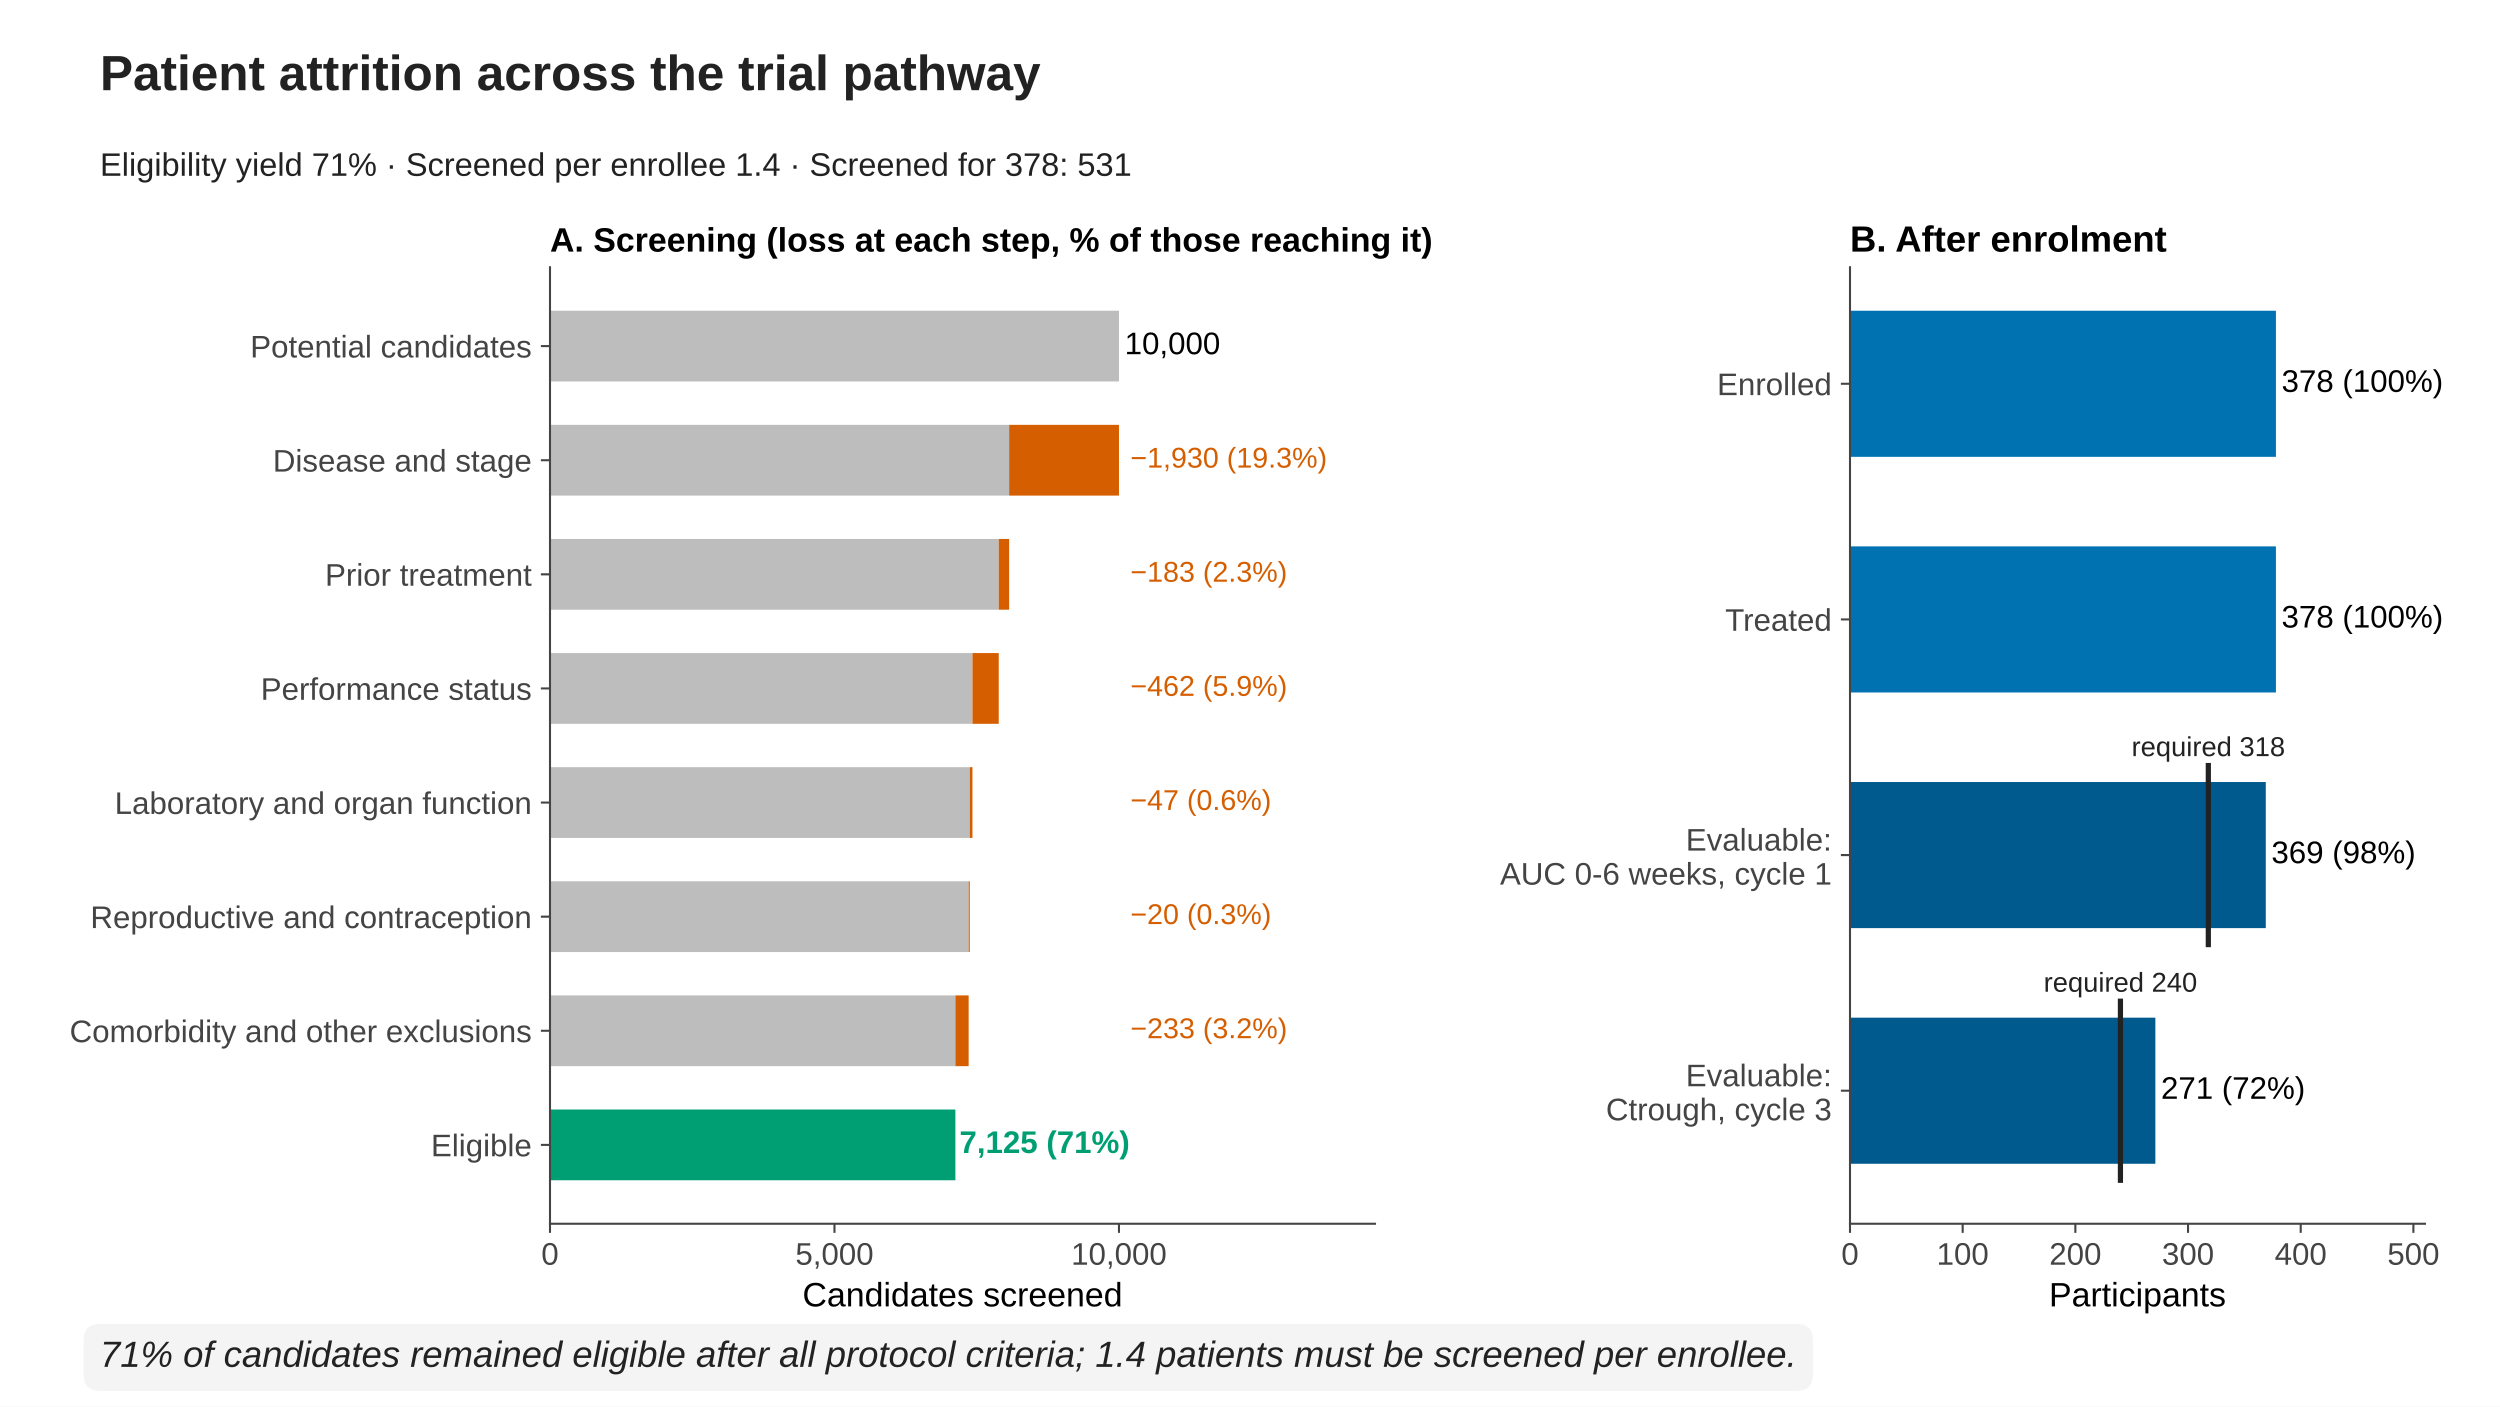
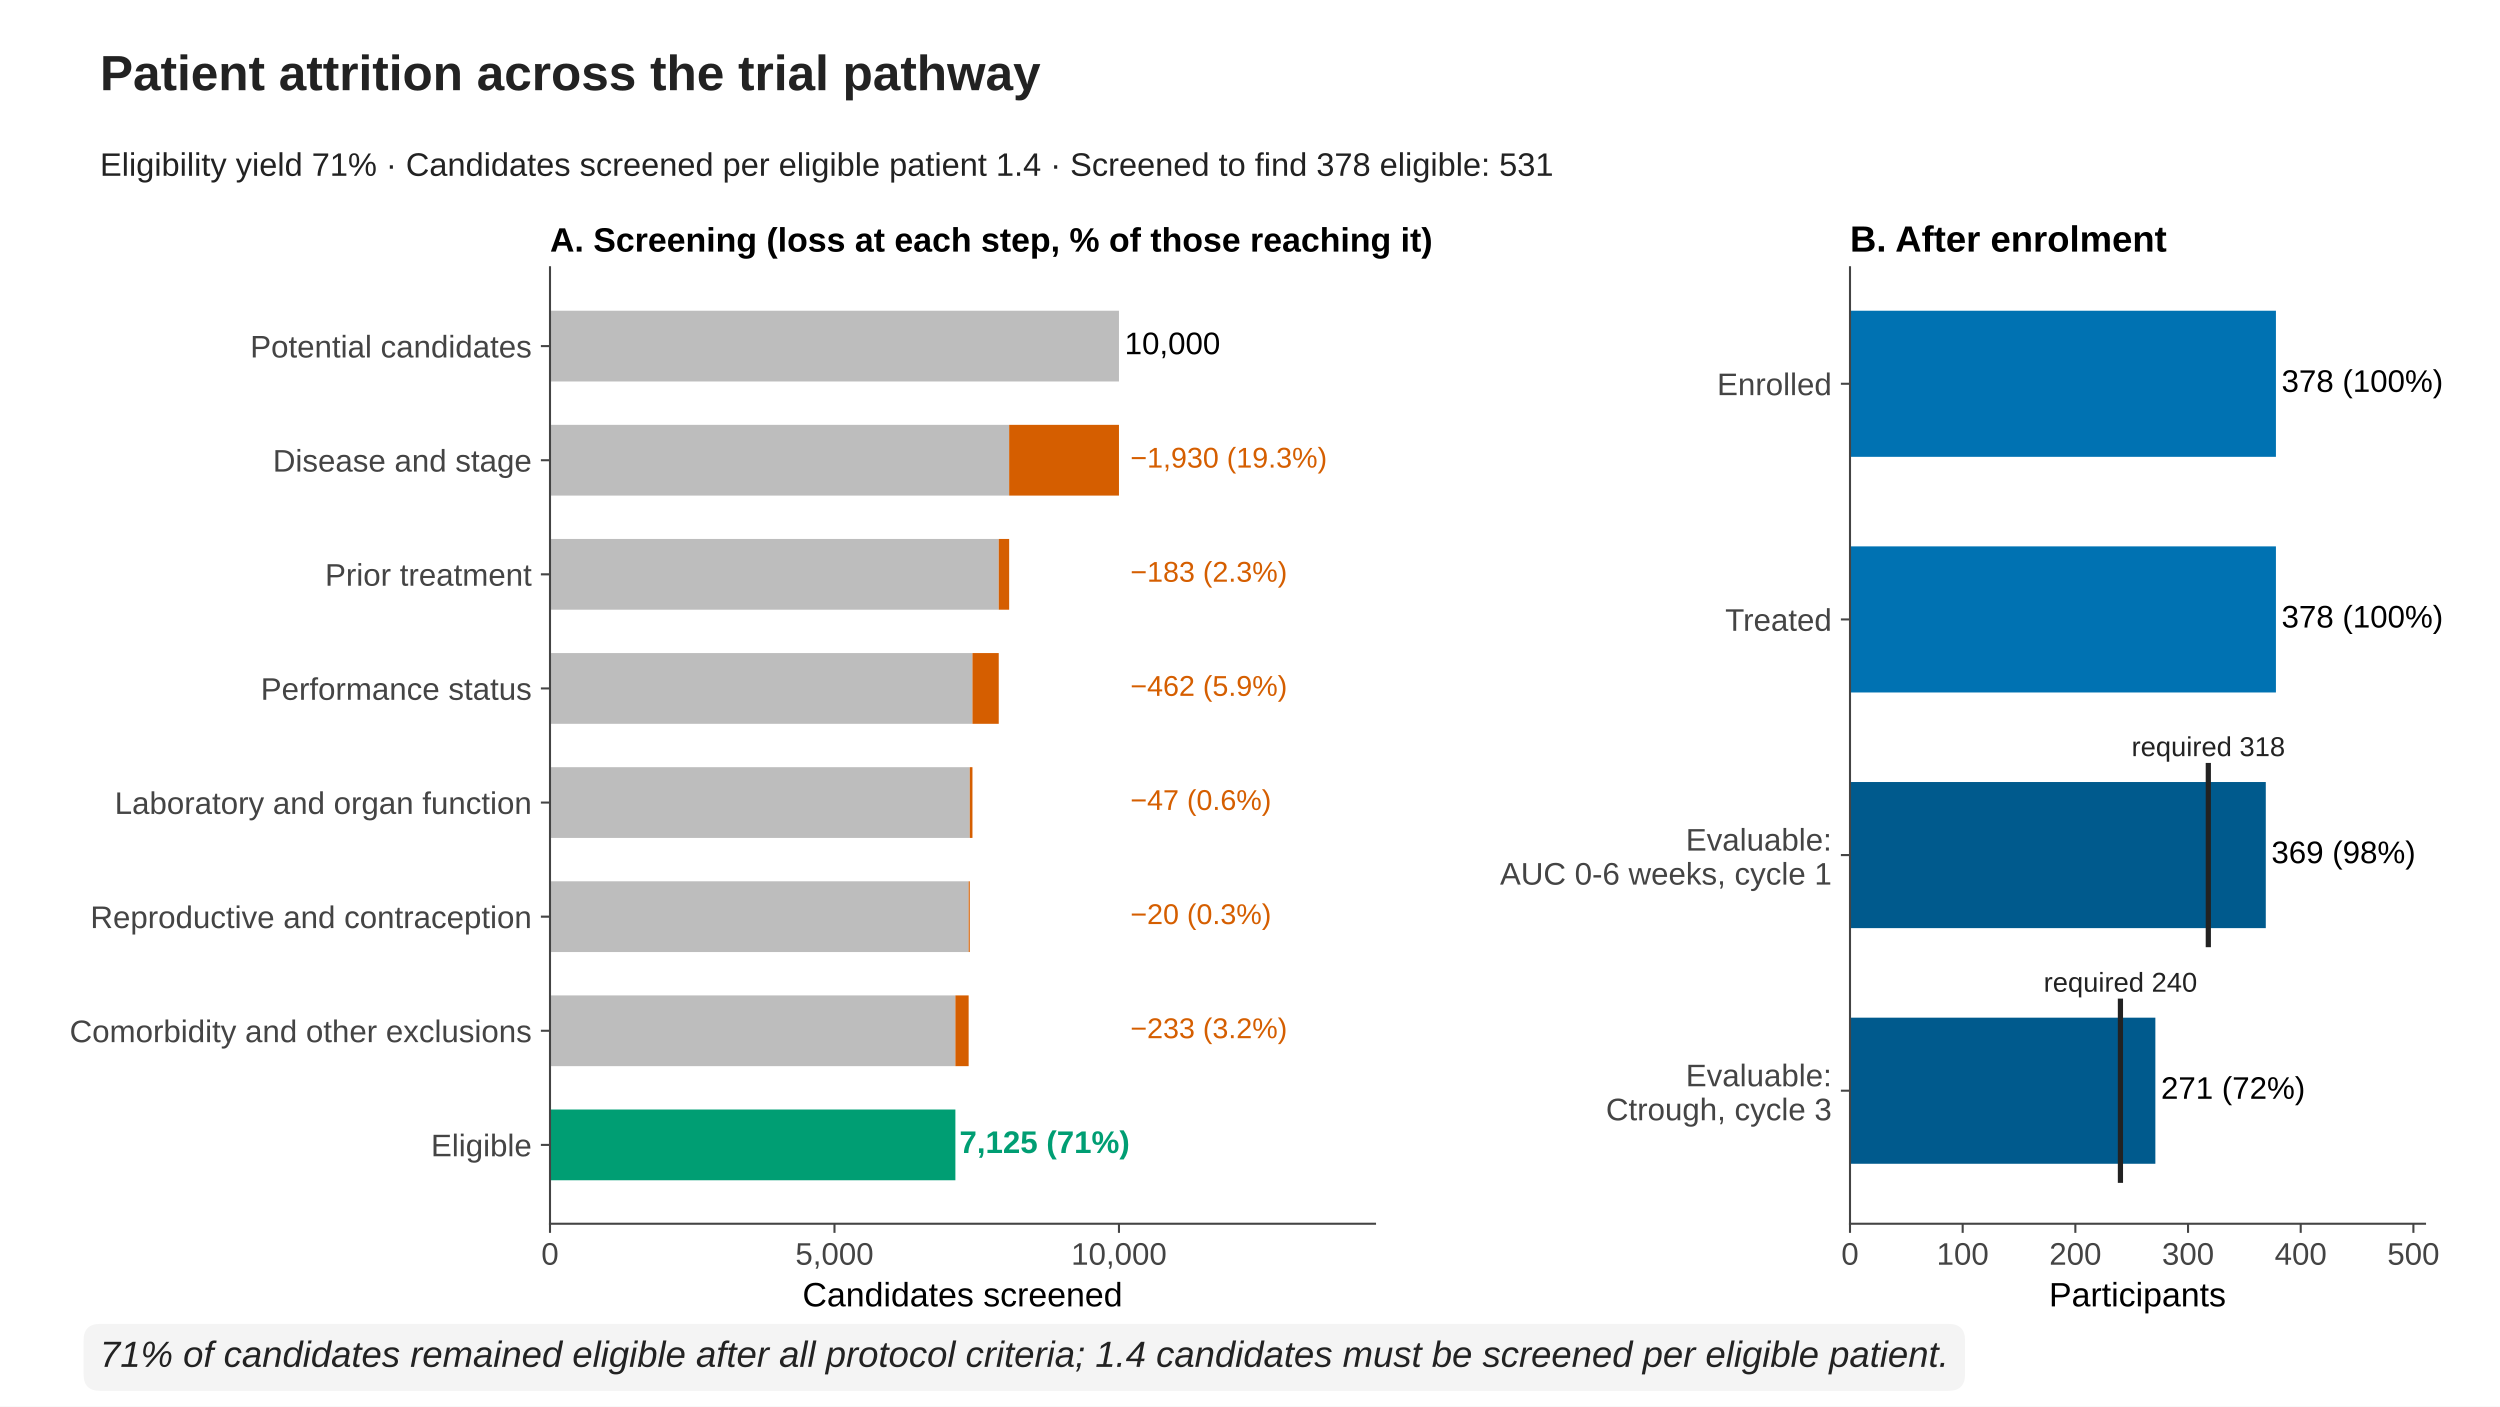
<svg xmlns="http://www.w3.org/2000/svg" xmlns:xlink="http://www.w3.org/1999/xlink" width="959.76pt" height="540pt" viewBox="0 0 959.76 540" version="1.1">
  <defs>
    <style type="text/css">*{stroke-linejoin: round; stroke-linecap: butt}</style>
  </defs>
  <g id="figure_1">
    <g id="patch_1">
      <path d="M 0 540  L 959.76 540  L 959.76 0  L 0 0  z " style="fill: #ffffff" />
    </g>
    <g id="axes_1">
      <g id="patch_2">
        <path d="M 211.147 469.8  L 527.868 469.8  L 527.868 102.6  L 211.147 102.6  z " style="fill: #ffffff" />
      </g>
      <g id="patch_3">
-         <path d="M 211.147 146.452  L 429.575 146.452  L 429.575 119.291  L 211.147 119.291  z " clip-path="url(#p7bbba8d18a)" style="fill: #bdbdbd" />
+         <path d="M 211.147 146.452  L 429.575 146.452  L 429.575 119.291  L 211.147 119.291  z " clip-path="url(#p3b1ac02082)" style="fill: #bdbdbd" />
      </g>
      <g id="patch_4">
-         <path d="M 211.147 190.26  L 387.419 190.26  L 387.419 163.099  L 211.147 163.099  z " clip-path="url(#p7bbba8d18a)" style="fill: #bdbdbd" />
+         <path d="M 211.147 190.26  L 387.419 190.26  L 387.419 163.099  L 211.147 163.099  z " clip-path="url(#p3b1ac02082)" style="fill: #bdbdbd" />
      </g>
      <g id="patch_5">
-         <path d="M 387.419 190.26  L 429.575 190.26  L 429.575 163.099  L 387.419 163.099  z " clip-path="url(#p7bbba8d18a)" style="fill: #d55e00" />
+         <path d="M 387.419 190.26  L 429.575 190.26  L 429.575 163.099  L 387.419 163.099  z " clip-path="url(#p3b1ac02082)" style="fill: #d55e00" />
      </g>
      <g id="patch_6">
-         <path d="M 211.147 234.068  L 383.421 234.068  L 383.421 206.907  L 211.147 206.907  z " clip-path="url(#p7bbba8d18a)" style="fill: #bdbdbd" />
+         <path d="M 211.147 234.068  L 383.421 234.068  L 383.421 206.907  L 211.147 206.907  z " clip-path="url(#p3b1ac02082)" style="fill: #bdbdbd" />
      </g>
      <g id="patch_7">
-         <path d="M 383.421 234.068  L 387.419 234.068  L 387.419 206.907  L 383.421 206.907  z " clip-path="url(#p7bbba8d18a)" style="fill: #d55e00" />
+         <path d="M 383.421 234.068  L 387.419 234.068  L 387.419 206.907  L 383.421 206.907  z " clip-path="url(#p3b1ac02082)" style="fill: #d55e00" />
      </g>
      <g id="patch_8">
-         <path d="M 211.147 277.876  L 373.33 277.876  L 373.33 250.715  L 211.147 250.715  z " clip-path="url(#p7bbba8d18a)" style="fill: #bdbdbd" />
+         <path d="M 211.147 277.876  L 373.33 277.876  L 373.33 250.715  L 211.147 250.715  z " clip-path="url(#p3b1ac02082)" style="fill: #bdbdbd" />
      </g>
      <g id="patch_9">
-         <path d="M 373.33 277.876  L 383.421 277.876  L 383.421 250.715  L 373.33 250.715  z " clip-path="url(#p7bbba8d18a)" style="fill: #d55e00" />
+         <path d="M 373.33 277.876  L 383.421 277.876  L 383.421 250.715  L 373.33 250.715  z " clip-path="url(#p3b1ac02082)" style="fill: #d55e00" />
      </g>
      <g id="patch_10">
-         <path d="M 211.147 321.685  L 372.303 321.685  L 372.303 294.524  L 211.147 294.524  z " clip-path="url(#p7bbba8d18a)" style="fill: #bdbdbd" />
+         <path d="M 211.147 321.685  L 372.303 321.685  L 372.303 294.524  L 211.147 294.524  z " clip-path="url(#p3b1ac02082)" style="fill: #bdbdbd" />
      </g>
      <g id="patch_11">
-         <path d="M 372.303 321.685  L 373.33 321.685  L 373.33 294.524  L 372.303 294.524  z " clip-path="url(#p7bbba8d18a)" style="fill: #d55e00" />
+         <path d="M 372.303 321.685  L 373.33 321.685  L 373.33 294.524  L 372.303 294.524  z " clip-path="url(#p3b1ac02082)" style="fill: #d55e00" />
      </g>
      <g id="patch_12">
-         <path d="M 211.147 365.493  L 371.867 365.493  L 371.867 338.332  L 211.147 338.332  z " clip-path="url(#p7bbba8d18a)" style="fill: #bdbdbd" />
+         <path d="M 211.147 365.493  L 371.867 365.493  L 371.867 338.332  L 211.147 338.332  z " clip-path="url(#p3b1ac02082)" style="fill: #bdbdbd" />
      </g>
      <g id="patch_13">
-         <path d="M 371.867 365.493  L 372.303 365.493  L 372.303 338.332  L 371.867 338.332  z " clip-path="url(#p7bbba8d18a)" style="fill: #d55e00" />
+         <path d="M 371.867 365.493  L 372.303 365.493  L 372.303 338.332  L 371.867 338.332  z " clip-path="url(#p3b1ac02082)" style="fill: #d55e00" />
      </g>
      <g id="patch_14">
-         <path d="M 211.147 409.301  L 366.777 409.301  L 366.777 382.14  L 211.147 382.14  z " clip-path="url(#p7bbba8d18a)" style="fill: #bdbdbd" />
+         <path d="M 211.147 409.301  L 366.777 409.301  L 366.777 382.14  L 211.147 382.14  z " clip-path="url(#p3b1ac02082)" style="fill: #bdbdbd" />
      </g>
      <g id="patch_15">
-         <path d="M 366.777 409.301  L 371.867 409.301  L 371.867 382.14  L 366.777 382.14  z " clip-path="url(#p7bbba8d18a)" style="fill: #d55e00" />
+         <path d="M 366.777 409.301  L 371.867 409.301  L 371.867 382.14  L 366.777 382.14  z " clip-path="url(#p3b1ac02082)" style="fill: #d55e00" />
      </g>
      <g id="patch_16">
-         <path d="M 211.147 453.109  L 366.777 453.109  L 366.777 425.948  L 211.147 425.948  z " clip-path="url(#p7bbba8d18a)" style="fill: #009e73" />
+         <path d="M 211.147 453.109  L 366.777 453.109  L 366.777 425.948  L 211.147 425.948  z " clip-path="url(#p3b1ac02082)" style="fill: #009e73" />
      </g>
      <g id="matplotlib.axis_1">
        <g id="xtick_1">
          <g id="line2d_1">
            <defs>
-               <path id="m9caaee40b3" d="M 0 0  L 0 3.5  " style="stroke: #444444; stroke-width: 0.8" />
+               <path id="m193f778ca1" d="M 0 0  L 0 3.5  " style="stroke: #444444; stroke-width: 0.8" />
            </defs>
            <g>
-               <use xlink:href="#m9caaee40b3" x="211.147" y="469.8" style="fill: #444444; stroke: #444444; stroke-width: 0.8" />
+               <use xlink:href="#m193f778ca1" x="211.147" y="469.8" style="fill: #444444; stroke: #444444; stroke-width: 0.8" />
            </g>
          </g>
          <g id="text_1">
            <text style="font-size: 12px; font-family: 'Arial'; text-anchor: middle; fill: #444444" x="211.147" y="485.536" transform="rotate(-0 211.1472 485.5363)">0</text>
          </g>
        </g>
        <g id="xtick_2">
          <g id="line2d_2">
            <g>
-               <use xlink:href="#m9caaee40b3" x="320.361" y="469.8" style="fill: #444444; stroke: #444444; stroke-width: 0.8" />
+               <use xlink:href="#m193f778ca1" x="320.361" y="469.8" style="fill: #444444; stroke: #444444; stroke-width: 0.8" />
            </g>
          </g>
          <g id="text_2">
            <text style="font-size: 12px; font-family: 'Arial'; text-anchor: middle; fill: #444444" x="320.361" y="485.536" transform="rotate(-0 320.3613 485.5363)">5,000</text>
          </g>
        </g>
        <g id="xtick_3">
          <g id="line2d_3">
            <g>
-               <use xlink:href="#m9caaee40b3" x="429.575" y="469.8" style="fill: #444444; stroke: #444444; stroke-width: 0.8" />
+               <use xlink:href="#m193f778ca1" x="429.575" y="469.8" style="fill: #444444; stroke: #444444; stroke-width: 0.8" />
            </g>
          </g>
          <g id="text_3">
            <text style="font-size: 12px; font-family: 'Arial'; text-anchor: middle; fill: #444444" x="429.575" y="485.536" transform="rotate(-0 429.5753 485.5363)">10,000</text>
          </g>
        </g>
        <g id="text_4">
          <text style="font-size: 13px; font-family: 'Arial'; text-anchor: middle" x="369.508" y="501.526" transform="rotate(-0 369.5076 501.5261)">Candidates screened</text>
        </g>
      </g>
      <g id="matplotlib.axis_2">
        <g id="ytick_1">
          <g id="line2d_4">
            <defs>
-               <path id="mc58592a599" d="M 0 0  L -3.5 0  " style="stroke: #444444; stroke-width: 0.8" />
+               <path id="md1d4816a56" d="M 0 0  L -3.5 0  " style="stroke: #444444; stroke-width: 0.8" />
            </defs>
            <g>
-               <use xlink:href="#mc58592a599" x="211.147" y="132.871" style="fill: #444444; stroke: #444444; stroke-width: 0.8" />
+               <use xlink:href="#md1d4816a56" x="211.147" y="132.871" style="fill: #444444; stroke: #444444; stroke-width: 0.8" />
            </g>
          </g>
          <g id="text_5">
            <text style="font-size: 12px; font-family: 'Arial'; text-anchor: end; fill: #444444" x="204.147" y="137.24" transform="rotate(-0 204.1472 137.2396)">Potential candidates</text>
          </g>
        </g>
        <g id="ytick_2">
          <g id="line2d_5">
            <g>
-               <use xlink:href="#mc58592a599" x="211.147" y="176.68" style="fill: #444444; stroke: #444444; stroke-width: 0.8" />
+               <use xlink:href="#md1d4816a56" x="211.147" y="176.68" style="fill: #444444; stroke: #444444; stroke-width: 0.8" />
            </g>
          </g>
          <g id="text_6">
            <text style="font-size: 12px; font-family: 'Arial'; text-anchor: end; fill: #444444" x="204.147" y="181.048" transform="rotate(-0 204.1472 181.0478)">Disease and stage</text>
          </g>
        </g>
        <g id="ytick_3">
          <g id="line2d_6">
            <g>
-               <use xlink:href="#mc58592a599" x="211.147" y="220.488" style="fill: #444444; stroke: #444444; stroke-width: 0.8" />
+               <use xlink:href="#md1d4816a56" x="211.147" y="220.488" style="fill: #444444; stroke: #444444; stroke-width: 0.8" />
            </g>
          </g>
          <g id="text_7">
            <text style="font-size: 12px; font-family: 'Arial'; text-anchor: end; fill: #444444" x="204.147" y="224.856" transform="rotate(-0 204.1472 224.8559)">Prior treatment</text>
          </g>
        </g>
        <g id="ytick_4">
          <g id="line2d_7">
            <g>
-               <use xlink:href="#mc58592a599" x="211.147" y="264.296" style="fill: #444444; stroke: #444444; stroke-width: 0.8" />
+               <use xlink:href="#md1d4816a56" x="211.147" y="264.296" style="fill: #444444; stroke: #444444; stroke-width: 0.8" />
            </g>
          </g>
          <g id="text_8">
            <text style="font-size: 12px; font-family: 'Arial'; text-anchor: end; fill: #444444" x="204.147" y="268.664" transform="rotate(-0 204.1472 268.6641)">Performance status</text>
          </g>
        </g>
        <g id="ytick_5">
          <g id="line2d_8">
            <g>
-               <use xlink:href="#mc58592a599" x="211.147" y="308.104" style="fill: #444444; stroke: #444444; stroke-width: 0.8" />
+               <use xlink:href="#md1d4816a56" x="211.147" y="308.104" style="fill: #444444; stroke: #444444; stroke-width: 0.8" />
            </g>
          </g>
          <g id="text_9">
            <text style="font-size: 12px; font-family: 'Arial'; text-anchor: end; fill: #444444" x="204.147" y="312.472" transform="rotate(-0 204.1472 312.4722)">Laboratory and organ function</text>
          </g>
        </g>
        <g id="ytick_6">
          <g id="line2d_9">
            <g>
-               <use xlink:href="#mc58592a599" x="211.147" y="351.912" style="fill: #444444; stroke: #444444; stroke-width: 0.8" />
+               <use xlink:href="#md1d4816a56" x="211.147" y="351.912" style="fill: #444444; stroke: #444444; stroke-width: 0.8" />
            </g>
          </g>
          <g id="text_10">
            <text style="font-size: 12px; font-family: 'Arial'; text-anchor: end; fill: #444444" x="204.147" y="356.28" transform="rotate(-0 204.1472 356.2804)">Reproductive and contraception</text>
          </g>
        </g>
        <g id="ytick_7">
          <g id="line2d_10">
            <g>
-               <use xlink:href="#mc58592a599" x="211.147" y="395.72" style="fill: #444444; stroke: #444444; stroke-width: 0.8" />
+               <use xlink:href="#md1d4816a56" x="211.147" y="395.72" style="fill: #444444; stroke: #444444; stroke-width: 0.8" />
            </g>
          </g>
          <g id="text_11">
            <text style="font-size: 12px; font-family: 'Arial'; text-anchor: end; fill: #444444" x="204.147" y="400.089" transform="rotate(-0 204.1472 400.0886)">Comorbidity and other exclusions</text>
          </g>
        </g>
        <g id="ytick_8">
          <g id="line2d_11">
            <g>
-               <use xlink:href="#mc58592a599" x="211.147" y="439.529" style="fill: #444444; stroke: #444444; stroke-width: 0.8" />
+               <use xlink:href="#md1d4816a56" x="211.147" y="439.529" style="fill: #444444; stroke: #444444; stroke-width: 0.8" />
            </g>
          </g>
          <g id="text_12">
            <text style="font-size: 12px; font-family: 'Arial'; text-anchor: end; fill: #444444" x="204.147" y="443.897" transform="rotate(-0 204.1472 443.8967)">Eligible</text>
          </g>
        </g>
      </g>
      <g id="patch_17">
        <path d="M 211.147 469.8  L 211.147 102.6  " style="fill: none; stroke: #444444; stroke-width: 0.8; stroke-linejoin: miter; stroke-linecap: square" />
      </g>
      <g id="patch_18">
        <path d="M 211.147 469.8  L 527.868 469.8  " style="fill: none; stroke: #444444; stroke-width: 0.8; stroke-linejoin: miter; stroke-linecap: square" />
      </g>
      <g id="text_13">
        <text style="font-size: 12px; font-family: 'Arial'; text-anchor: start" x="431.76" y="135.977" transform="rotate(-0 431.7596 135.9769)">10,000</text>
      </g>
      <g id="text_14">
        <text style="font-size: 11px; font-family: 'Arial'; text-anchor: start; fill: #d55e00" x="433.944" y="179.526" transform="rotate(-0 433.9439 179.5262)">−1,930 (19.3%)</text>
      </g>
      <g id="text_15">
        <text style="font-size: 11px; font-family: 'Arial'; text-anchor: start; fill: #d55e00" x="433.944" y="223.334" transform="rotate(-0 433.9439 223.3343)">−183 (2.3%)</text>
      </g>
      <g id="text_16">
        <text style="font-size: 11px; font-family: 'Arial'; text-anchor: start; fill: #d55e00" x="433.944" y="267.142" transform="rotate(-0 433.9439 267.1425)">−462 (5.9%)</text>
      </g>
      <g id="text_17">
        <text style="font-size: 11px; font-family: 'Arial'; text-anchor: start; fill: #d55e00" x="433.944" y="310.951" transform="rotate(-0 433.9439 310.9507)">−47 (0.6%)</text>
      </g>
      <g id="text_18">
        <text style="font-size: 11px; font-family: 'Arial'; text-anchor: start; fill: #d55e00" x="433.944" y="354.759" transform="rotate(-0 433.9439 354.7588)">−20 (0.3%)</text>
      </g>
      <g id="text_19">
        <text style="font-size: 11px; font-family: 'Arial'; text-anchor: start; fill: #d55e00" x="433.944" y="398.567" transform="rotate(-0 433.9439 398.567)">−233 (3.2%)</text>
      </g>
      <g id="text_20">
        <text style="font-weight: 700; font-size: 12px; font-family: 'Arial'; text-anchor: start; fill: #009e73" x="368.334" y="442.634" transform="rotate(-0 368.3335 442.6339)">7,125  (71%)</text>
      </g>
      <g id="text_21">
        <text style="font-weight: 700; font-size: 13px; font-family: 'Arial'; text-anchor: start" x="211.147" y="96.6" transform="rotate(-0 211.1472 96.6)">A. Screening  (loss at each step, % of those reaching it)</text>
      </g>
    </g>
    <g id="axes_2">
      <g id="patch_19">
        <path d="M 710.222 469.8  L 930.967 469.8  L 930.967 102.6  L 710.222 102.6  z " style="fill: #ffffff" />
      </g>
      <g id="patch_20">
-         <path d="M 710.222 175.38  L 873.737 175.38  L 873.737 119.291  L 710.222 119.291  z " clip-path="url(#p6f33a3b344)" style="fill: #0072b2" />
+         <path d="M 710.222 175.38  L 873.737 175.38  L 873.737 119.291  L 710.222 119.291  z " clip-path="url(#p673a852f58)" style="fill: #0072b2" />
      </g>
      <g id="patch_21">
-         <path d="M 710.222 265.845  L 873.737 265.845  L 873.737 209.757  L 710.222 209.757  z " clip-path="url(#p6f33a3b344)" style="fill: #0072b2" />
+         <path d="M 710.222 265.845  L 873.737 265.845  L 873.737 209.757  L 710.222 209.757  z " clip-path="url(#p673a852f58)" style="fill: #0072b2" />
      </g>
      <g id="patch_22">
-         <path d="M 710.222 356.311  L 869.844 356.311  L 869.844 300.222  L 710.222 300.222  z " clip-path="url(#p6f33a3b344)" style="fill: #005a8d" />
+         <path d="M 710.222 356.311  L 869.844 356.311  L 869.844 300.222  L 710.222 300.222  z " clip-path="url(#p673a852f58)" style="fill: #005a8d" />
      </g>
      <g id="patch_23">
-         <path d="M 710.222 446.776  L 827.451 446.776  L 827.451 390.688  L 710.222 390.688  z " clip-path="url(#p6f33a3b344)" style="fill: #005a8d" />
+         <path d="M 710.222 446.776  L 827.451 446.776  L 827.451 390.688  L 710.222 390.688  z " clip-path="url(#p673a852f58)" style="fill: #005a8d" />
      </g>
      <g id="matplotlib.axis_3">
        <g id="xtick_4">
          <g id="line2d_12">
            <g>
-               <use xlink:href="#m9caaee40b3" x="710.222" y="469.8" style="fill: #444444; stroke: #444444; stroke-width: 0.8" />
+               <use xlink:href="#m193f778ca1" x="710.222" y="469.8" style="fill: #444444; stroke: #444444; stroke-width: 0.8" />
            </g>
          </g>
          <g id="text_22">
            <text style="font-size: 12px; font-family: 'Arial'; text-anchor: middle; fill: #444444" x="710.222" y="485.536" transform="rotate(-0 710.2224 485.5363)">0</text>
          </g>
        </g>
        <g id="xtick_5">
          <g id="line2d_13">
            <g>
-               <use xlink:href="#m9caaee40b3" x="753.48" y="469.8" style="fill: #444444; stroke: #444444; stroke-width: 0.8" />
+               <use xlink:href="#m193f778ca1" x="753.48" y="469.8" style="fill: #444444; stroke: #444444; stroke-width: 0.8" />
            </g>
          </g>
          <g id="text_23">
            <text style="font-size: 12px; font-family: 'Arial'; text-anchor: middle; fill: #444444" x="753.48" y="485.536" transform="rotate(-0 753.4802 485.5363)">100</text>
          </g>
        </g>
        <g id="xtick_6">
          <g id="line2d_14">
            <g>
-               <use xlink:href="#m9caaee40b3" x="796.738" y="469.8" style="fill: #444444; stroke: #444444; stroke-width: 0.8" />
+               <use xlink:href="#m193f778ca1" x="796.738" y="469.8" style="fill: #444444; stroke: #444444; stroke-width: 0.8" />
            </g>
          </g>
          <g id="text_24">
            <text style="font-size: 12px; font-family: 'Arial'; text-anchor: middle; fill: #444444" x="796.738" y="485.536" transform="rotate(-0 796.7381 485.5363)">200</text>
          </g>
        </g>
        <g id="xtick_7">
          <g id="line2d_15">
            <g>
-               <use xlink:href="#m9caaee40b3" x="839.996" y="469.8" style="fill: #444444; stroke: #444444; stroke-width: 0.8" />
+               <use xlink:href="#m193f778ca1" x="839.996" y="469.8" style="fill: #444444; stroke: #444444; stroke-width: 0.8" />
            </g>
          </g>
          <g id="text_25">
            <text style="font-size: 12px; font-family: 'Arial'; text-anchor: middle; fill: #444444" x="839.996" y="485.536" transform="rotate(-0 839.9959 485.5363)">300</text>
          </g>
        </g>
        <g id="xtick_8">
          <g id="line2d_16">
            <g>
-               <use xlink:href="#m9caaee40b3" x="883.254" y="469.8" style="fill: #444444; stroke: #444444; stroke-width: 0.8" />
+               <use xlink:href="#m193f778ca1" x="883.254" y="469.8" style="fill: #444444; stroke: #444444; stroke-width: 0.8" />
            </g>
          </g>
          <g id="text_26">
            <text style="font-size: 12px; font-family: 'Arial'; text-anchor: middle; fill: #444444" x="883.254" y="485.536" transform="rotate(-0 883.2538 485.5363)">400</text>
          </g>
        </g>
        <g id="xtick_9">
          <g id="line2d_17">
            <g>
-               <use xlink:href="#m9caaee40b3" x="926.512" y="469.8" style="fill: #444444; stroke: #444444; stroke-width: 0.8" />
+               <use xlink:href="#m193f778ca1" x="926.512" y="469.8" style="fill: #444444; stroke: #444444; stroke-width: 0.8" />
            </g>
          </g>
          <g id="text_27">
            <text style="font-size: 12px; font-family: 'Arial'; text-anchor: middle; fill: #444444" x="926.512" y="485.536" transform="rotate(-0 926.5116 485.5363)">500</text>
          </g>
        </g>
        <g id="text_28">
          <text style="font-size: 13px; font-family: 'Arial'; text-anchor: middle" x="820.595" y="501.526" transform="rotate(-0 820.5948 501.5261)">Participants</text>
        </g>
      </g>
      <g id="matplotlib.axis_4">
        <g id="ytick_9">
          <g id="line2d_18">
            <g>
-               <use xlink:href="#mc58592a599" x="710.222" y="147.335" style="fill: #444444; stroke: #444444; stroke-width: 0.8" />
+               <use xlink:href="#md1d4816a56" x="710.222" y="147.335" style="fill: #444444; stroke: #444444; stroke-width: 0.8" />
            </g>
          </g>
          <g id="text_29">
            <text style="font-size: 12px; font-family: 'Arial'; text-anchor: end; fill: #444444" x="703.222" y="151.703" transform="rotate(-0 703.2224 151.7034)">Enrolled</text>
          </g>
        </g>
        <g id="ytick_10">
          <g id="line2d_19">
            <g>
-               <use xlink:href="#mc58592a599" x="710.222" y="237.801" style="fill: #444444; stroke: #444444; stroke-width: 0.8" />
+               <use xlink:href="#md1d4816a56" x="710.222" y="237.801" style="fill: #444444; stroke: #444444; stroke-width: 0.8" />
            </g>
          </g>
          <g id="text_30">
            <text style="font-size: 12px; font-family: 'Arial'; text-anchor: end; fill: #444444" x="703.222" y="242.169" transform="rotate(-0 703.2224 242.1691)">Treated</text>
          </g>
        </g>
        <g id="ytick_11">
          <g id="line2d_20">
            <g>
-               <use xlink:href="#mc58592a599" x="710.222" y="328.267" style="fill: #444444; stroke: #444444; stroke-width: 0.8" />
+               <use xlink:href="#md1d4816a56" x="710.222" y="328.267" style="fill: #444444; stroke: #444444; stroke-width: 0.8" />
            </g>
          </g>
          <g id="text_31">
            <text style="font-size: 12px; font-family: 'Arial'; fill: #444444" transform="translate(647.1861 326.5541)">Evaluable:</text>
            <text style="font-size: 12px; font-family: 'Arial'; fill: #444444" transform="translate(575.8499 339.6147)">AUC 0-6 weeks, cycle 1</text>
          </g>
        </g>
        <g id="ytick_12">
          <g id="line2d_21">
            <g>
-               <use xlink:href="#mc58592a599" x="710.222" y="418.732" style="fill: #444444; stroke: #444444; stroke-width: 0.8" />
+               <use xlink:href="#md1d4816a56" x="710.222" y="418.732" style="fill: #444444; stroke: #444444; stroke-width: 0.8" />
            </g>
          </g>
          <g id="text_32">
            <text style="font-size: 12px; font-family: 'Arial'; fill: #444444" transform="translate(647.1861 417.0197)">Evaluable:</text>
            <text style="font-size: 12px; font-family: 'Arial'; fill: #444444" transform="translate(616.5205 430.0803)">Ctrough, cycle 3</text>
          </g>
        </g>
      </g>
      <g id="line2d_22">
-         <path d="M 847.782 362.643  L 847.782 293.89  " clip-path="url(#p6f33a3b344)" style="fill: none; stroke: #222222; stroke-width: 2; stroke-linecap: square" />
+         <path d="M 847.782 362.643  L 847.782 293.89  " clip-path="url(#p673a852f58)" style="fill: none; stroke: #222222; stroke-width: 2; stroke-linecap: square" />
      </g>
      <g id="line2d_23">
-         <path d="M 814.041 453.109  L 814.041 384.355  " clip-path="url(#p6f33a3b344)" style="fill: none; stroke: #222222; stroke-width: 2; stroke-linecap: square" />
+         <path d="M 814.041 453.109  L 814.041 384.355  " clip-path="url(#p673a852f58)" style="fill: none; stroke: #222222; stroke-width: 2; stroke-linecap: square" />
      </g>
      <g id="patch_24">
        <path d="M 710.222 469.8  L 710.222 102.6  " style="fill: none; stroke: #444444; stroke-width: 0.8; stroke-linejoin: miter; stroke-linecap: square" />
      </g>
      <g id="patch_25">
        <path d="M 710.222 469.8  L 930.967 469.8  " style="fill: none; stroke: #444444; stroke-width: 0.8; stroke-linejoin: miter; stroke-linecap: square" />
      </g>
      <g id="text_33">
        <text style="font-size: 12px; font-family: 'Arial'; text-anchor: start" x="875.9" y="150.441" transform="rotate(-0 875.9 150.4406)">378  (100%)</text>
      </g>
      <g id="text_34">
        <text style="font-size: 12px; font-family: 'Arial'; text-anchor: start" x="875.9" y="240.906" transform="rotate(-0 875.9 240.9062)">378  (100%)</text>
      </g>
      <g id="text_35">
        <text style="font-size: 12px; font-family: 'Arial'; text-anchor: start" x="872.007" y="331.372" transform="rotate(-0 872.0068 331.3719)">369  (98%)</text>
      </g>
      <g id="text_36">
        <text style="font-size: 12px; font-family: 'Arial'; text-anchor: start" x="829.614" y="421.838" transform="rotate(-0 829.6141 421.8375)">271  (72%)</text>
      </g>
      <g id="text_37">
        <text style="font-size: 10.5px; font-family: 'Arial'; text-anchor: middle; fill: #222222" x="847.782" y="290.271" transform="rotate(-0 847.7824 290.271)">required 318</text>
      </g>
      <g id="text_38">
        <text style="font-size: 10.5px; font-family: 'Arial'; text-anchor: middle; fill: #222222" x="814.041" y="380.737" transform="rotate(-0 814.0412 380.7366)">required 240</text>
      </g>
      <g id="text_39">
        <text style="font-weight: 700; font-size: 14px; font-family: 'Arial'; text-anchor: start" x="710.222" y="96.6" transform="rotate(-0 710.2224 96.6)">B. After enrolment</text>
      </g>
    </g>
    <g id="text_40">
      <text style="font-weight: 700; font-size: 19px; font-family: 'Arial'; text-anchor: start; fill: #222222" x="38.39" y="34.617" transform="rotate(-0 38.3904 34.61681)">Patient attrition across the trial pathway</text>
    </g>
    <g id="text_41">
      <g id="patch_26">
-         <path d="M 38.39 533.949  L 689.712 533.949  Q 696.012 533.949 696.012 527.649  L 696.012 514.551  Q 696.012 508.251 689.712 508.251  L 38.39 508.251  Q 32.09 508.251 32.09 514.551  L 32.09 527.649  Q 32.09 533.949 38.39 533.949  z " style="fill: #f4f4f4" />
-       </g>
-       <text style="font-style: italic; font-size: 14px; font-family: 'Arial'; text-anchor: start; fill: #222222" x="38.39" y="524.744" transform="rotate(-0 38.3904 524.7436)">71% of candidates remained eligible after all protocol criteria; 1.4 patients must be screened per enrollee.</text>
+         <path d="M 38.39 533.949  L 748.088 533.949  Q 754.388 533.949 754.388 527.649  L 754.388 514.551  Q 754.388 508.251 748.088 508.251  L 38.39 508.251  Q 32.09 508.251 32.09 514.551  L 32.09 527.649  Q 32.09 533.949 38.39 533.949  z " style="fill: #f4f4f4" />
+       </g>
+       <text style="font-style: italic; font-size: 14px; font-family: 'Arial'; text-anchor: start; fill: #222222" x="38.39" y="524.744" transform="rotate(-0 38.3904 524.7436)">71% of candidates remained eligible after all protocol criteria; 1.4 candidates must be screened per eligible patient.</text>
    </g>
    <g id="text_42">
-       <text style="font-size: 12.5px; font-family: 'Arial'; text-anchor: start; fill: #222222" x="38.39" y="67.5" transform="rotate(-0 38.3904 67.5)">Eligibility yield 71%   ·   Screened per enrollee 1.4   ·   Screened for 378: 531</text>
+       <text style="font-size: 12.5px; font-family: 'Arial'; text-anchor: start; fill: #222222" x="38.39" y="67.5" transform="rotate(-0 38.3904 67.5)">Eligibility yield 71%   ·   Candidates screened per eligible patient 1.4   ·   Screened to find 378 eligible: 531</text>
    </g>
  </g>
  <defs>
-     <clipPath id="p7bbba8d18a">
+     <clipPath id="p3b1ac02082">
      <rect x="211.147" y="102.6" width="316.721" height="367.2" />
    </clipPath>
-     <clipPath id="p6f33a3b344">
+     <clipPath id="p673a852f58">
      <rect x="710.222" y="102.6" width="220.745" height="367.2" />
    </clipPath>
  </defs>
</svg>
